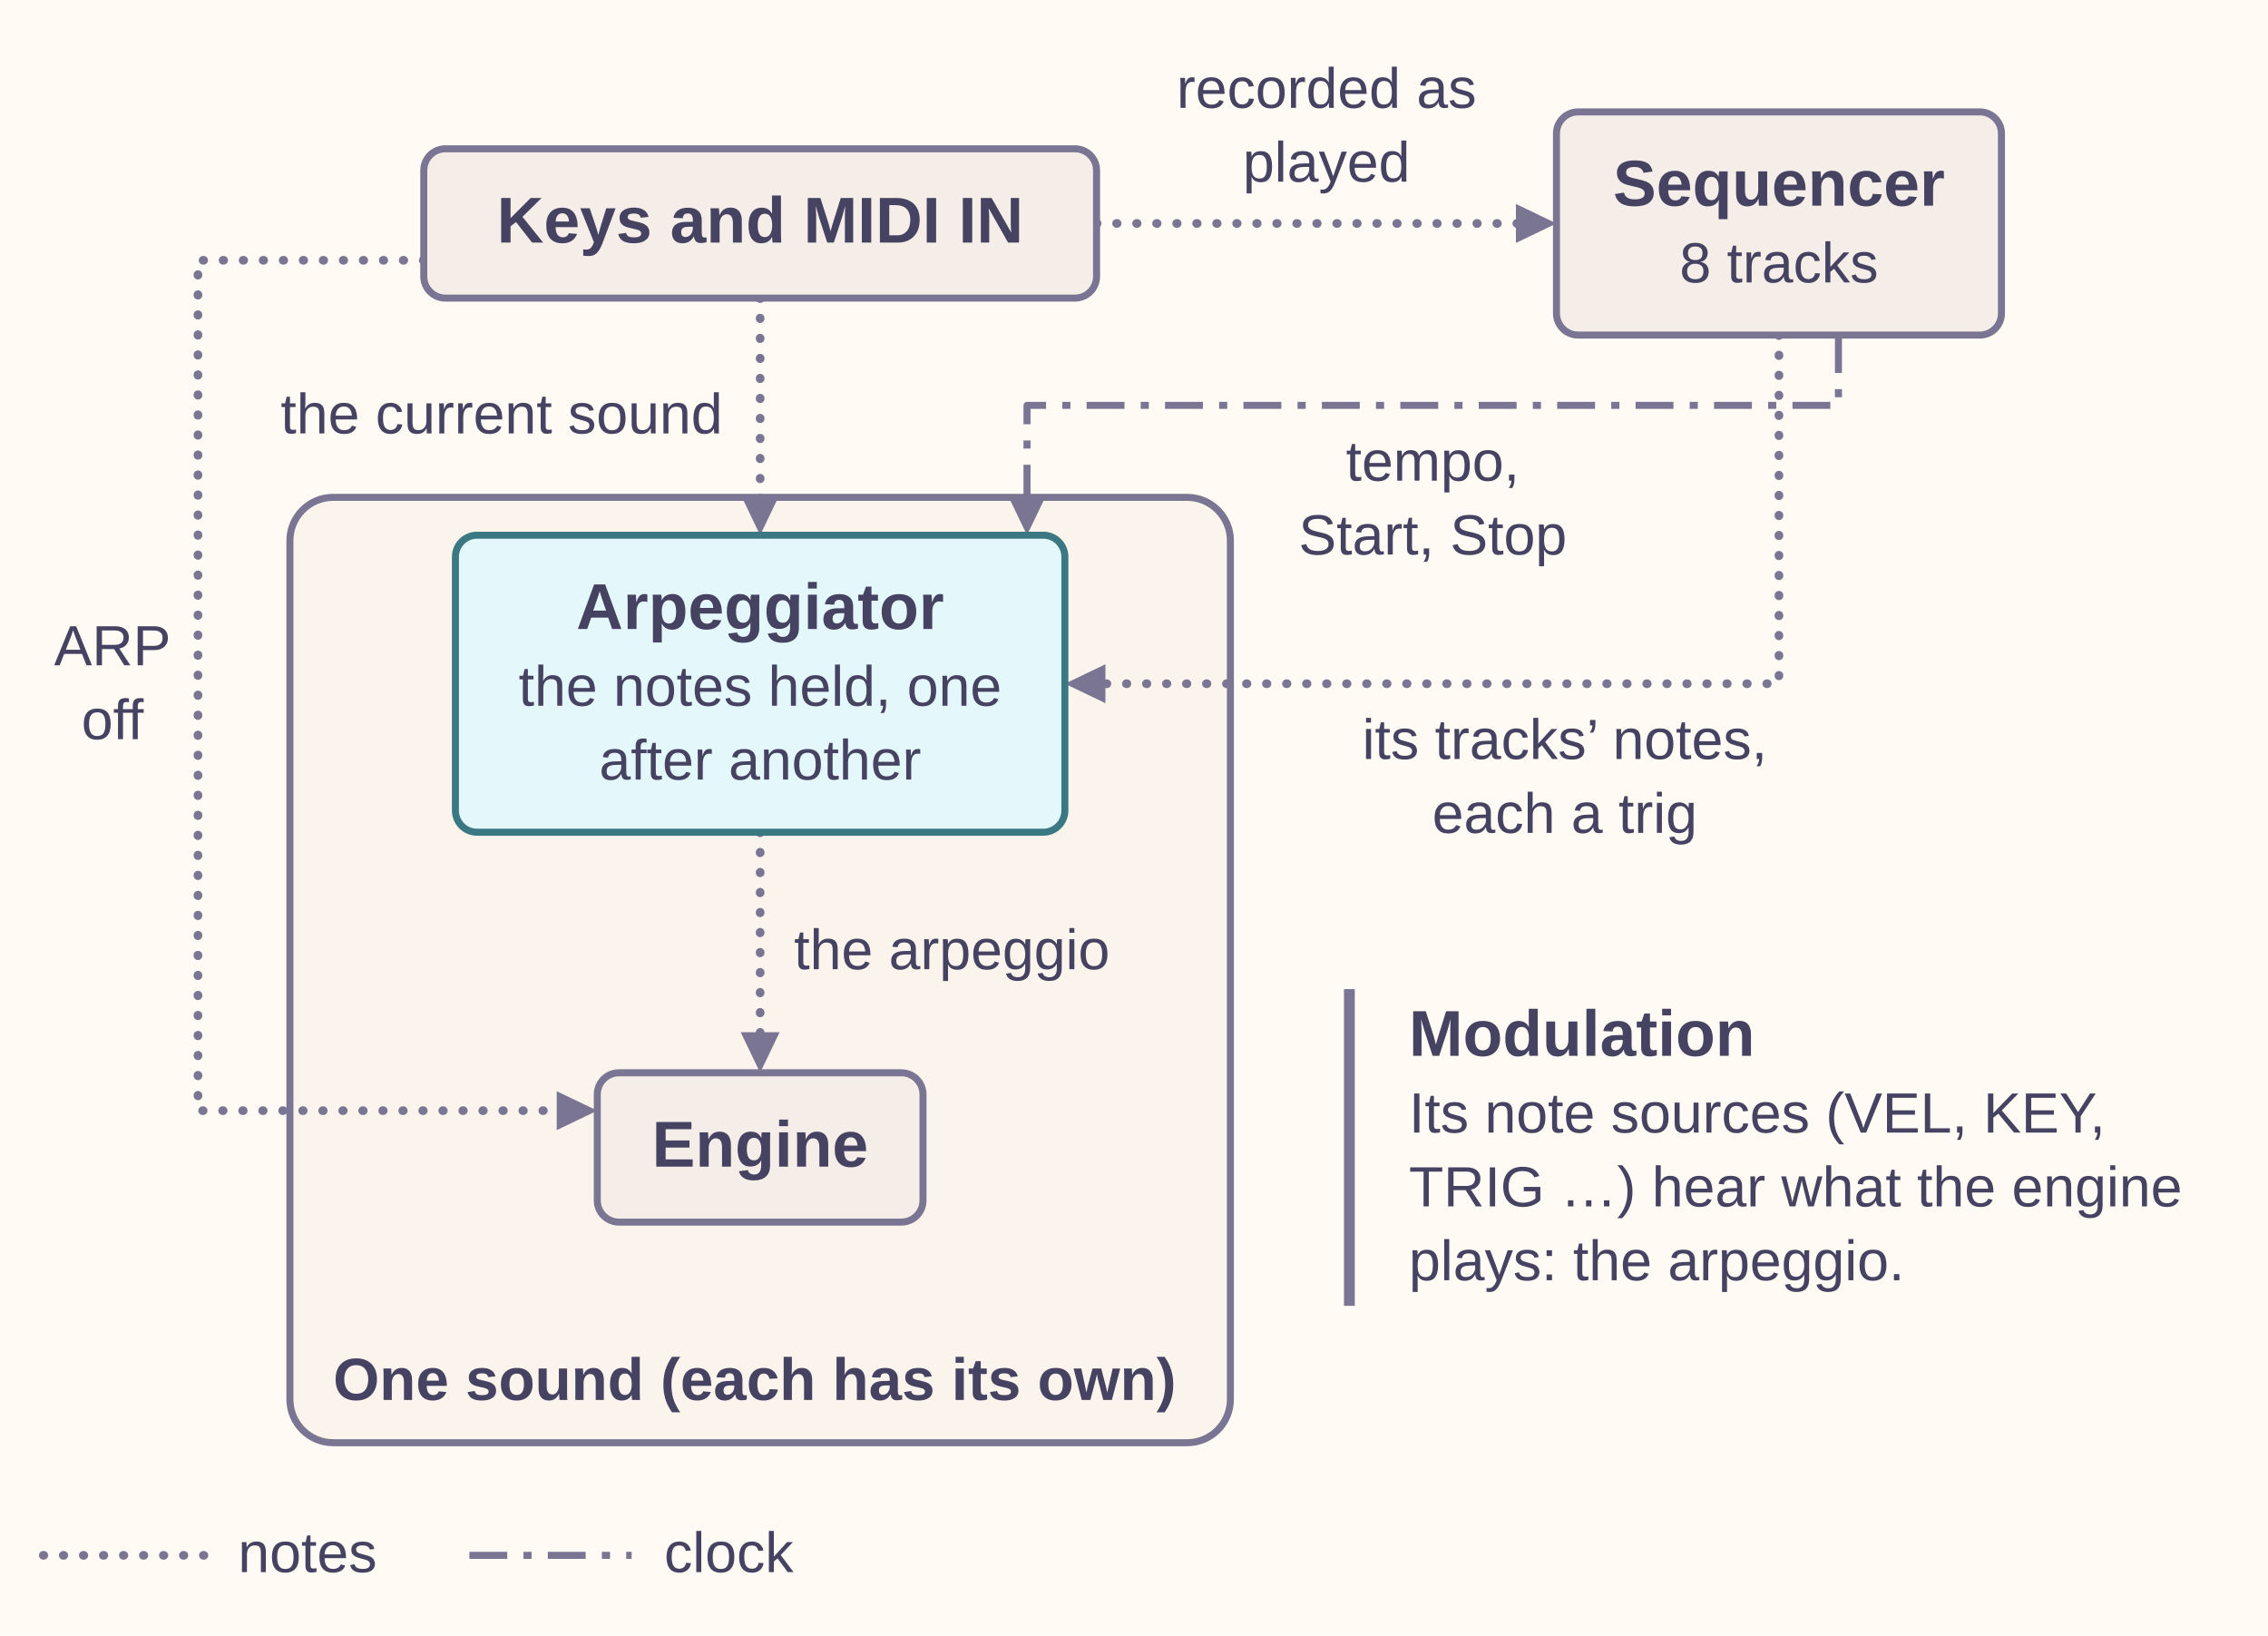
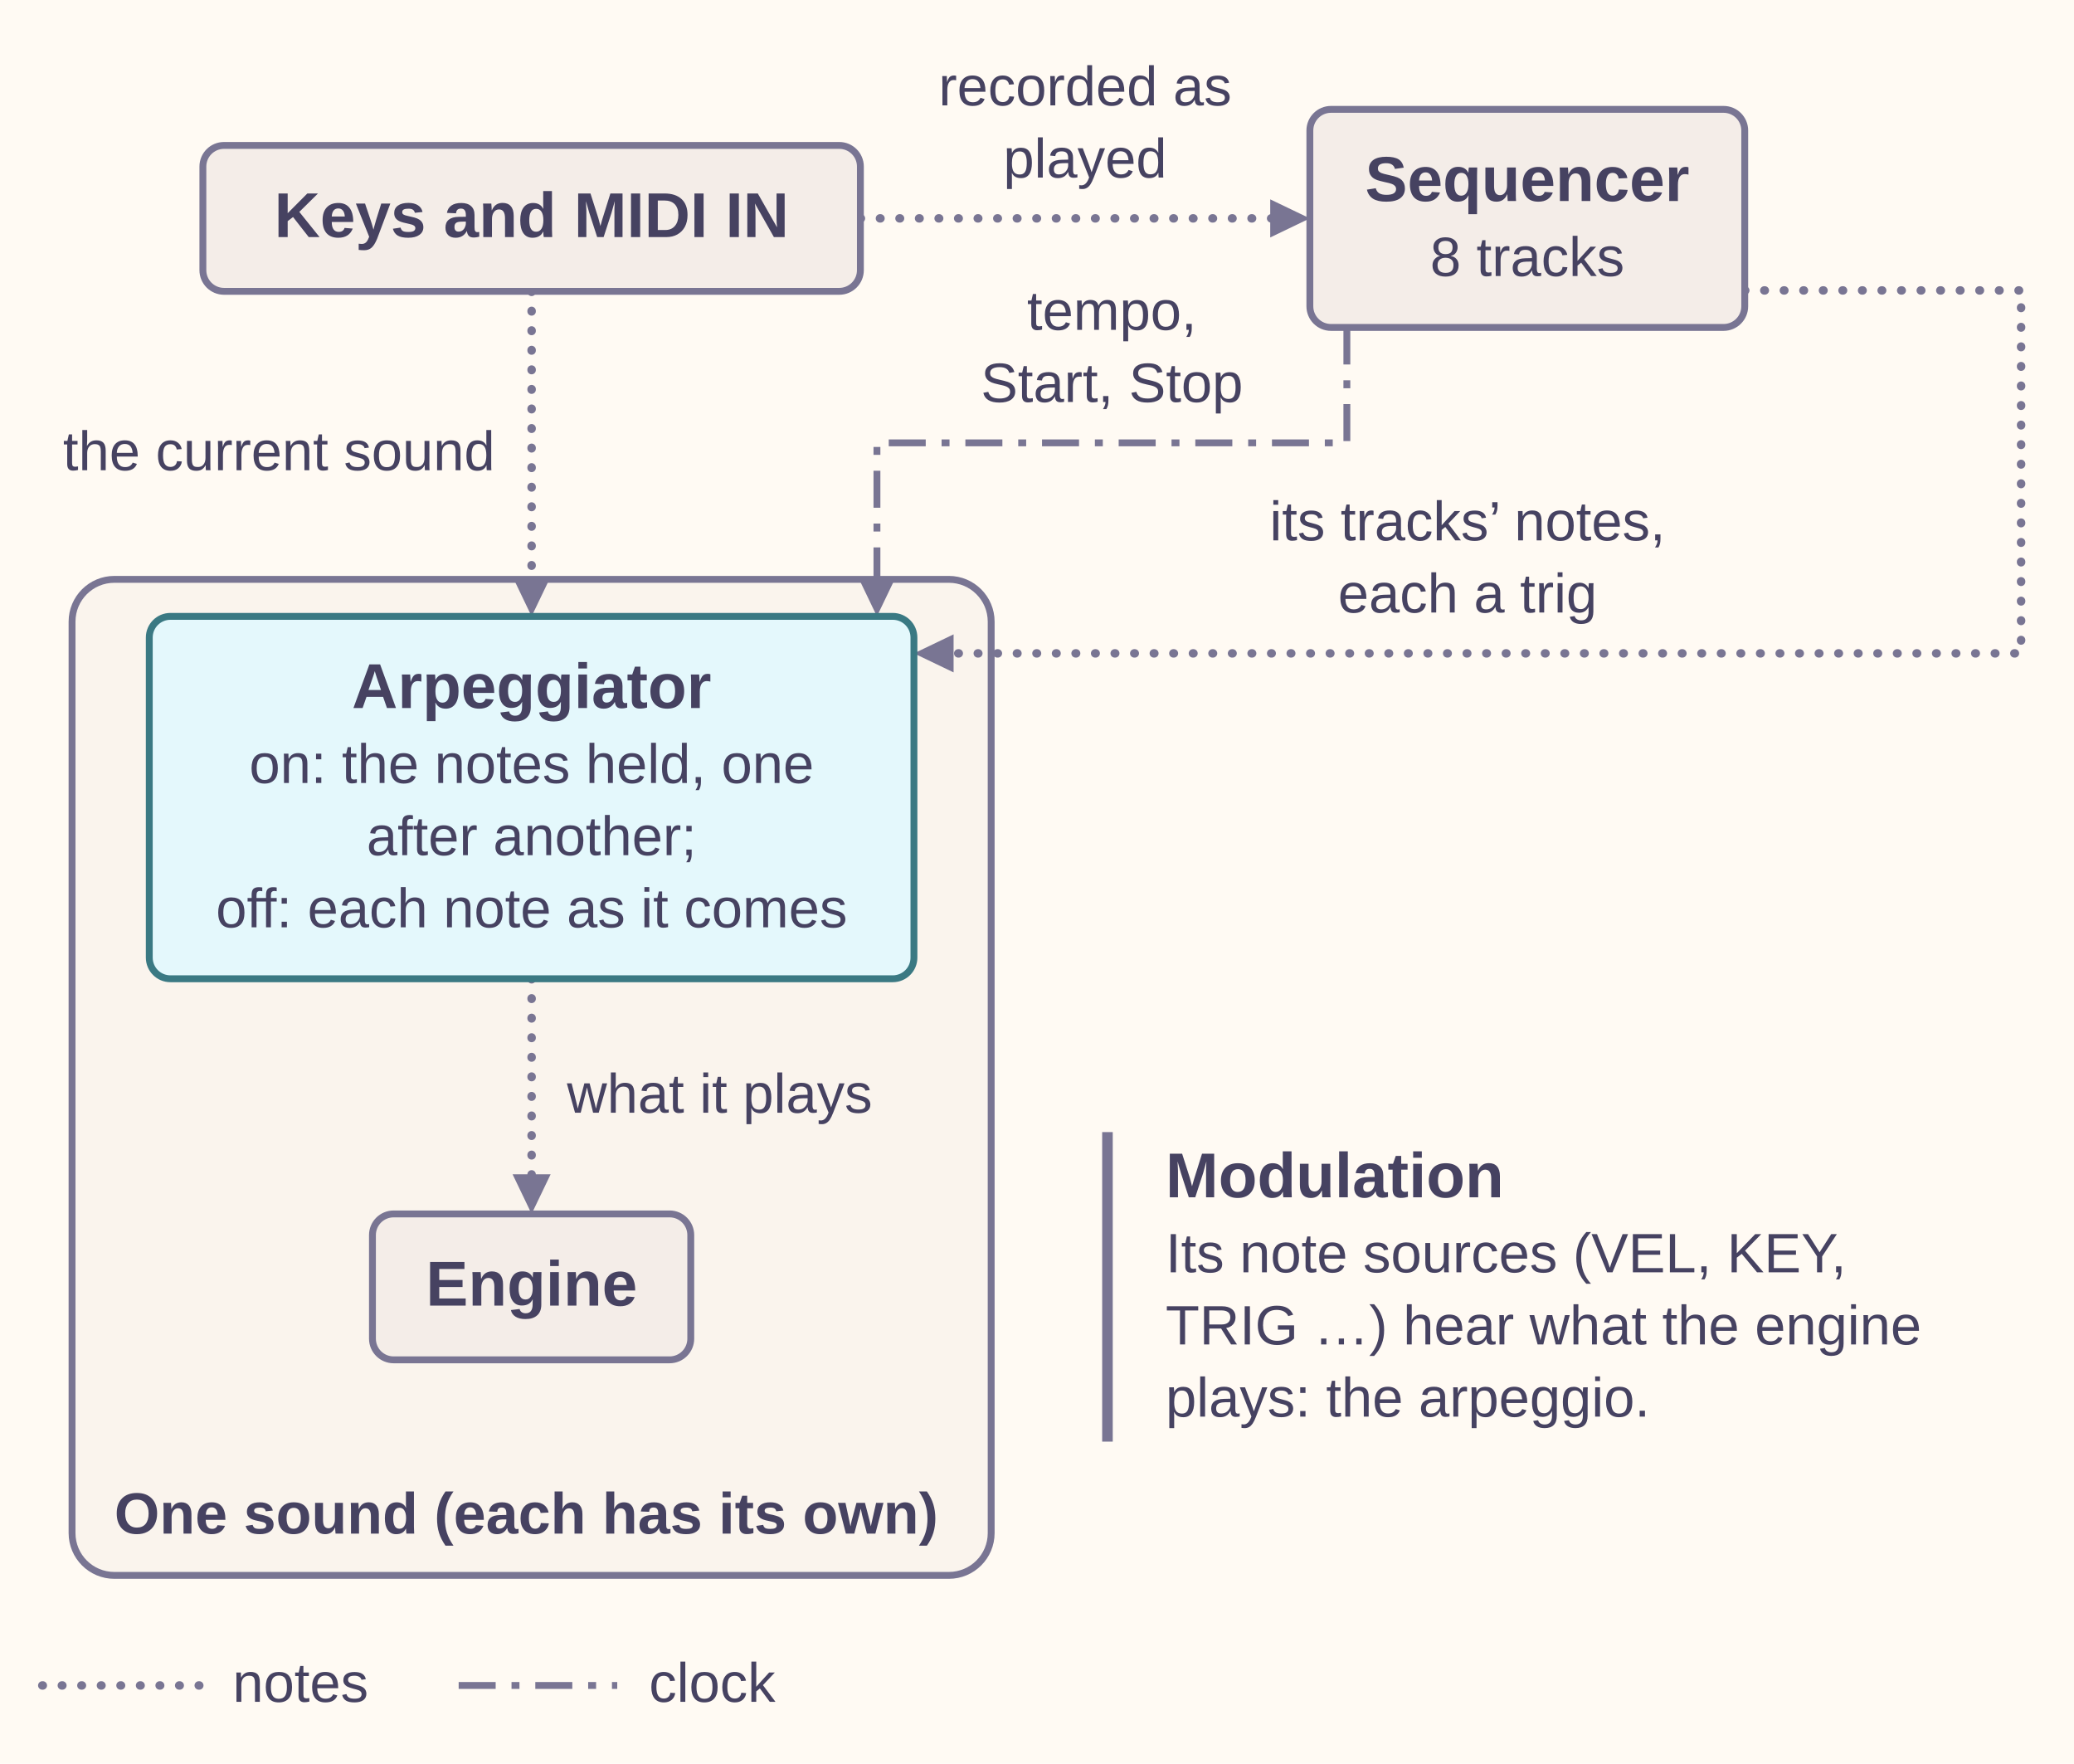
- <svg xmlns="http://www.w3.org/2000/svg" width="628.98" height="453.49" viewBox="-23.6 -20.68 419.32 302.32" role="img">
-   <rect data-kind="bg" x="-23.6" y="-20.68" width="419.32" height="302.32" fill="#fffaf3" />
-   <rect data-kind="group" data-id="sound" x="30" y="71.25" width="173.88" height="174.75" rx="8" fill="#faf4ed" stroke="#797593" stroke-width="1.3" />
-   <text x="38" y="238.1" fill="#464261" font-family="IBM Plex Sans, Helvetica Neue, Arial, sans-serif" font-size="11" font-weight="600" text-anchor="start" data-owner="sound">One sound (each has its own)</text>
-   <path data-kind="edge" data-id="e0" data-from="keys" data-to="seq" d="M179.14 20.62 L257.67 20.62" fill="none" stroke="#797593" stroke-width="1.6" stroke-dasharray="0.1 3.6" stroke-linecap="round" stroke-linejoin="round" />
-   <path data-kind="edge" data-id="e1" data-from="keys" data-to="arp" d="M116.94 34.42 L116.94 71.75" fill="none" stroke="#797593" stroke-width="1.6" stroke-dasharray="0.1 3.6" stroke-linecap="round" stroke-linejoin="round" />
-   <path data-kind="edge" data-id="e2" data-from="seq" data-to="arp" d="M305.3 41.25 L305.3 105.7 L179.78 105.7" fill="none" stroke="#797593" stroke-width="1.6" stroke-dasharray="0.1 3.6" stroke-linecap="round" stroke-linejoin="round" />
-   <path data-kind="edge" data-id="e3" data-from="seq" data-to="arp" d="M316.3 41.25 L316.3 54.25 L166.28 54.25 L166.28 71.75" fill="none" stroke="#797593" stroke-width="1.3" stroke-dasharray="7 3 1.5 3" stroke-linecap="butt" stroke-linejoin="round" />
-   <path data-kind="edge" data-id="e4" data-from="arp" data-to="eng" d="M116.94 133.15 L116.94 171.12" fill="none" stroke="#797593" stroke-width="1.6" stroke-dasharray="0.1 3.6" stroke-linecap="round" stroke-linejoin="round" />
-   <path data-kind="edge" data-id="e5" data-from="keys" data-to="eng" d="M54.75 27.43 L13 27.43 L13 184.62 L80.33 184.62" fill="none" stroke="#797593" stroke-width="1.6" stroke-dasharray="0.1 3.6" stroke-linecap="round" stroke-linejoin="round" />
-   <path data-kind="arrow" data-id="e0" d="M264.17 20.62 L256.67 24.23 L256.67 17.02 Z" fill="#797593" />
-   <path data-kind="arrow" data-id="e1" d="M116.94 78.25 L113.34 70.75 L120.54 70.75 Z" fill="#797593" />
-   <path data-kind="arrow" data-id="e2" d="M173.28 105.7 L180.78 102.1 L180.78 109.3 Z" fill="#797593" />
-   <path data-kind="arrow" data-id="e3" d="M166.28 78.25 L162.68 70.75 L169.88 70.75 Z" fill="#797593" />
-   <path data-kind="arrow" data-id="e4" d="M116.94 177.62 L113.34 170.12 L120.54 170.12 Z" fill="#797593" />
-   <path data-kind="arrow" data-id="e5" d="M86.83 184.62 L79.33 188.22 L79.33 181.03 Z" fill="#797593" />
-   <rect data-kind="node" data-id="keys" x="54.75" y="6.82" width="124.39" height="27.6" rx="4" fill="#f4ede8" stroke="#797593" stroke-width="1.3" />
-   <text x="116.94" y="24.16" fill="#464261" font-family="IBM Plex Sans, Helvetica Neue, Arial, sans-serif" font-size="12" font-weight="600" text-anchor="middle" data-owner="keys">Keys and MIDI IN</text>
-   <rect data-kind="node" data-id="seq" x="264.17" y="0" width="82.27" height="41.25" rx="4" fill="#f4ede8" stroke="#797593" stroke-width="1.3" />
-   <text x="305.3" y="17.34" fill="#464261" font-family="IBM Plex Sans, Helvetica Neue, Arial, sans-serif" font-size="12" font-weight="600" text-anchor="middle" data-owner="seq">Sequencer</text>
-   <text x="305.3" y="31.52" fill="#464261" font-family="IBM Plex Sans, Helvetica Neue, Arial, sans-serif" font-size="10.5" font-weight="400" text-anchor="middle" data-owner="seq">8 tracks</text>
-   <rect data-kind="node" data-id="arp" data-group="sound" x="60.6" y="78.25" width="112.68" height="54.9" rx="4" fill="#e4f8fc" stroke="#3a7983" stroke-width="1.3" />
-   <text x="116.94" y="95.59" fill="#464261" font-family="IBM Plex Sans, Helvetica Neue, Arial, sans-serif" font-size="12" font-weight="600" text-anchor="middle" data-owner="arp">Arpeggiator</text>
-   <text x="116.94" y="109.77" fill="#464261" font-family="IBM Plex Sans, Helvetica Neue, Arial, sans-serif" font-size="10.5" font-weight="400" text-anchor="middle" data-owner="arp">the notes held, one</text>
-   <text x="116.94" y="123.42" fill="#464261" font-family="IBM Plex Sans, Helvetica Neue, Arial, sans-serif" font-size="10.5" font-weight="400" text-anchor="middle" data-owner="arp">after another</text>
-   <rect data-kind="node" data-id="eng" data-group="sound" x="86.83" y="177.62" width="60.22" height="27.6" rx="4" fill="#f4ede8" stroke="#797593" stroke-width="1.3" />
-   <text x="116.94" y="194.97" fill="#464261" font-family="IBM Plex Sans, Helvetica Neue, Arial, sans-serif" font-size="12" font-weight="600" text-anchor="middle" data-owner="eng">Engine</text>
-   <rect data-kind="node" data-id="note" x="224.88" y="161.15" width="160.84" height="60.55" fill="none" stroke="none" />
-   <path data-kind="rule" data-id="note" d="M225.88 162.15 L225.88 220.7" stroke="#797593" stroke-width="2" />
-   <text x="236.88" y="174.49" fill="#464261" font-family="IBM Plex Sans, Helvetica Neue, Arial, sans-serif" font-size="12" font-weight="600" text-anchor="start" data-owner="note">Modulation</text>
-   <text x="236.88" y="188.67" fill="#464261" font-family="IBM Plex Sans, Helvetica Neue, Arial, sans-serif" font-size="10.5" font-weight="400" text-anchor="start" data-owner="note">Its note sources (VEL, KEY,</text>
-   <text x="236.88" y="202.32" fill="#464261" font-family="IBM Plex Sans, Helvetica Neue, Arial, sans-serif" font-size="10.5" font-weight="400" text-anchor="start" data-owner="note">TRIG …) hear what the engine</text>
-   <text x="236.88" y="215.97" fill="#464261" font-family="IBM Plex Sans, Helvetica Neue, Arial, sans-serif" font-size="10.5" font-weight="400" text-anchor="start" data-owner="note">plays: the arpeggio.</text>
-   <text x="221.65" y="-0.75" fill="#464261" font-family="IBM Plex Sans, Helvetica Neue, Arial, sans-serif" font-size="10.5" font-weight="400" text-anchor="middle" data-owner="e0">recorded as</text>
-   <text x="221.65" y="12.9" fill="#464261" font-family="IBM Plex Sans, Helvetica Neue, Arial, sans-serif" font-size="10.5" font-weight="400" text-anchor="middle" data-owner="e0">played</text>
-   <text x="69.15" y="59.43" fill="#464261" font-family="IBM Plex Sans, Helvetica Neue, Arial, sans-serif" font-size="10.5" font-weight="400" text-anchor="middle" data-owner="e1">the current sound</text>
-   <text x="265.7" y="119.62" fill="#464261" font-family="IBM Plex Sans, Helvetica Neue, Arial, sans-serif" font-size="10.5" font-weight="400" text-anchor="middle" data-owner="e2">its tracks’ notes,</text>
-   <text x="265.7" y="133.27" fill="#464261" font-family="IBM Plex Sans, Helvetica Neue, Arial, sans-serif" font-size="10.5" font-weight="400" text-anchor="middle" data-owner="e2">each a trig</text>
-   <text x="241.29" y="68.17" fill="#464261" font-family="IBM Plex Sans, Helvetica Neue, Arial, sans-serif" font-size="10.5" font-weight="400" text-anchor="middle" data-owner="e3">tempo,</text>
-   <text x="241.29" y="81.82" fill="#464261" font-family="IBM Plex Sans, Helvetica Neue, Arial, sans-serif" font-size="10.5" font-weight="400" text-anchor="middle" data-owner="e3">Start, Stop</text>
-   <text x="152.39" y="158.48" fill="#464261" font-family="IBM Plex Sans, Helvetica Neue, Arial, sans-serif" font-size="10.5" font-weight="400" text-anchor="middle" data-owner="e4">the arpeggio</text>
-   <text x="-2.8" y="102.3" fill="#464261" font-family="IBM Plex Sans, Helvetica Neue, Arial, sans-serif" font-size="10.5" font-weight="400" text-anchor="middle" data-owner="e5">ARP</text>
-   <text x="-2.8" y="115.95" fill="#464261" font-family="IBM Plex Sans, Helvetica Neue, Arial, sans-serif" font-size="10.5" font-weight="400" text-anchor="middle" data-owner="e5">off</text>
-   <path data-kind="legend" d="M-15.6 266.82 L14.4 266.82" stroke="#797593" stroke-width="1.6" stroke-dasharray="0.1 3.6" stroke-linecap="round" fill="none" />
-   <text x="20.4" y="269.92" fill="#464261" font-family="IBM Plex Sans, Helvetica Neue, Arial, sans-serif" font-size="10.5" font-weight="400" text-anchor="start" data-owner="legend">notes</text>
-   <path data-kind="legend" d="M63.18 266.82 L93.18 266.82" stroke="#797593" stroke-width="1.3" stroke-dasharray="7 3 1.5 3" stroke-linecap="butt" fill="none" />
-   <text x="99.18" y="269.92" fill="#464261" font-family="IBM Plex Sans, Helvetica Neue, Arial, sans-serif" font-size="10.5" font-weight="400" text-anchor="start" data-owner="legend">clock</text>
+ <svg xmlns="http://www.w3.org/2000/svg" width="588.53" height="500.44" viewBox="-9.63 -20.68 392.36 333.62" role="img">
+   <rect data-kind="bg" x="-9.63" y="-20.68" width="392.36" height="333.62" fill="#fffaf3" />
+   <rect data-kind="group" data-id="sound" x="4" y="88.9" width="173.88" height="188.4" rx="8" fill="#faf4ed" stroke="#797593" stroke-width="1.3" />
+   <text x="12" y="269.4" fill="#464261" font-family="IBM Plex Sans, Helvetica Neue, Arial, sans-serif" font-size="11" font-weight="600" text-anchor="start" data-owner="sound">One sound (each has its own)</text>
+   <path data-kind="edge" data-id="e0" data-from="keys" data-to="seq" d="M153.14 20.62 L231.67 20.62" fill="none" stroke="#797593" stroke-width="1.6" stroke-dasharray="0.1 3.6" stroke-linecap="round" stroke-linejoin="round" />
+   <path data-kind="edge" data-id="e1" data-from="keys" data-to="arp" d="M90.94 34.42 L90.94 89.4" fill="none" stroke="#797593" stroke-width="1.6" stroke-dasharray="0.1 3.6" stroke-linecap="round" stroke-linejoin="round" />
+   <path data-kind="edge" data-id="e2" data-from="seq" data-to="arp" d="M320.44 34.25 L372.72 34.25 L372.72 102.9 L169.77 102.9" fill="none" stroke="#797593" stroke-width="1.6" stroke-dasharray="0.1 3.6" stroke-linecap="round" stroke-linejoin="round" />
+   <path data-kind="edge" data-id="e3" data-from="seq" data-to="arp" d="M245.17 41.25 L245.17 63.08 L156.27 63.08 L156.27 89.4" fill="none" stroke="#797593" stroke-width="1.3" stroke-dasharray="7 3 1.5 3" stroke-linecap="butt" stroke-linejoin="round" />
+   <path data-kind="edge" data-id="e4" data-from="arp" data-to="eng" d="M90.94 164.45 L90.94 202.43" fill="none" stroke="#797593" stroke-width="1.6" stroke-dasharray="0.1 3.6" stroke-linecap="round" stroke-linejoin="round" />
+   <path data-kind="arrow" data-id="e0" d="M238.17 20.62 L230.67 24.23 L230.67 17.02 Z" fill="#797593" />
+   <path data-kind="arrow" data-id="e1" d="M90.94 95.9 L87.34 88.4 L94.54 88.4 Z" fill="#797593" />
+   <path data-kind="arrow" data-id="e2" d="M163.27 102.9 L170.77 99.3 L170.77 106.5 Z" fill="#797593" />
+   <path data-kind="arrow" data-id="e3" d="M156.27 95.9 L152.67 88.4 L159.87 88.4 Z" fill="#797593" />
+   <path data-kind="arrow" data-id="e4" d="M90.94 208.93 L87.34 201.43 L94.54 201.43 Z" fill="#797593" />
+   <rect data-kind="node" data-id="keys" x="28.75" y="6.82" width="124.39" height="27.6" rx="4" fill="#f4ede8" stroke="#797593" stroke-width="1.3" />
+   <text x="90.94" y="24.16" fill="#464261" font-family="IBM Plex Sans, Helvetica Neue, Arial, sans-serif" font-size="12" font-weight="600" text-anchor="middle" data-owner="keys">Keys and MIDI IN</text>
+   <rect data-kind="node" data-id="seq" x="238.17" y="0" width="82.27" height="41.25" rx="4" fill="#f4ede8" stroke="#797593" stroke-width="1.3" />
+   <text x="279.3" y="17.34" fill="#464261" font-family="IBM Plex Sans, Helvetica Neue, Arial, sans-serif" font-size="12" font-weight="600" text-anchor="middle" data-owner="seq">Sequencer</text>
+   <text x="279.3" y="31.52" fill="#464261" font-family="IBM Plex Sans, Helvetica Neue, Arial, sans-serif" font-size="10.5" font-weight="400" text-anchor="middle" data-owner="seq">8 tracks</text>
+   <rect data-kind="node" data-id="arp" data-group="sound" x="18.61" y="95.9" width="144.66" height="68.55" rx="4" fill="#e4f8fc" stroke="#3a7983" stroke-width="1.3" />
+   <text x="90.94" y="113.24" fill="#464261" font-family="IBM Plex Sans, Helvetica Neue, Arial, sans-serif" font-size="12" font-weight="600" text-anchor="middle" data-owner="arp">Arpeggiator</text>
+   <text x="90.94" y="127.42" fill="#464261" font-family="IBM Plex Sans, Helvetica Neue, Arial, sans-serif" font-size="10.5" font-weight="400" text-anchor="middle" data-owner="arp">on: the notes held, one</text>
+   <text x="90.94" y="141.07" fill="#464261" font-family="IBM Plex Sans, Helvetica Neue, Arial, sans-serif" font-size="10.5" font-weight="400" text-anchor="middle" data-owner="arp">after another;</text>
+   <text x="90.94" y="154.72" fill="#464261" font-family="IBM Plex Sans, Helvetica Neue, Arial, sans-serif" font-size="10.5" font-weight="400" text-anchor="middle" data-owner="arp">off: each note as it comes</text>
+   <rect data-kind="node" data-id="eng" data-group="sound" x="60.83" y="208.93" width="60.22" height="27.6" rx="4" fill="#f4ede8" stroke="#797593" stroke-width="1.3" />
+   <text x="90.94" y="226.27" fill="#464261" font-family="IBM Plex Sans, Helvetica Neue, Arial, sans-serif" font-size="12" font-weight="600" text-anchor="middle" data-owner="eng">Engine</text>
+   <rect data-kind="node" data-id="note" x="198.88" y="192.45" width="160.84" height="60.55" fill="none" stroke="none" />
+   <path data-kind="rule" data-id="note" d="M199.88 193.45 L199.88 252" stroke="#797593" stroke-width="2" />
+   <text x="210.88" y="205.79" fill="#464261" font-family="IBM Plex Sans, Helvetica Neue, Arial, sans-serif" font-size="12" font-weight="600" text-anchor="start" data-owner="note">Modulation</text>
+   <text x="210.88" y="219.97" fill="#464261" font-family="IBM Plex Sans, Helvetica Neue, Arial, sans-serif" font-size="10.5" font-weight="400" text-anchor="start" data-owner="note">Its note sources (VEL, KEY,</text>
+   <text x="210.88" y="233.62" fill="#464261" font-family="IBM Plex Sans, Helvetica Neue, Arial, sans-serif" font-size="10.5" font-weight="400" text-anchor="start" data-owner="note">TRIG …) hear what the engine</text>
+   <text x="210.88" y="247.27" fill="#464261" font-family="IBM Plex Sans, Helvetica Neue, Arial, sans-serif" font-size="10.5" font-weight="400" text-anchor="start" data-owner="note">plays: the arpeggio.</text>
+   <text x="195.65" y="-0.75" fill="#464261" font-family="IBM Plex Sans, Helvetica Neue, Arial, sans-serif" font-size="10.5" font-weight="400" text-anchor="middle" data-owner="e0">recorded as</text>
+   <text x="195.65" y="12.9" fill="#464261" font-family="IBM Plex Sans, Helvetica Neue, Arial, sans-serif" font-size="10.5" font-weight="400" text-anchor="middle" data-owner="e0">played</text>
+   <text x="43.15" y="68.26" fill="#464261" font-family="IBM Plex Sans, Helvetica Neue, Arial, sans-serif" font-size="10.5" font-weight="400" text-anchor="middle" data-owner="e1">the current sound</text>
+   <text x="268" y="81.52" fill="#464261" font-family="IBM Plex Sans, Helvetica Neue, Arial, sans-serif" font-size="10.5" font-weight="400" text-anchor="middle" data-owner="e2">its tracks’ notes,</text>
+   <text x="268" y="95.17" fill="#464261" font-family="IBM Plex Sans, Helvetica Neue, Arial, sans-serif" font-size="10.5" font-weight="400" text-anchor="middle" data-owner="e2">each a trig</text>
+   <text x="200.72" y="41.7" fill="#464261" font-family="IBM Plex Sans, Helvetica Neue, Arial, sans-serif" font-size="10.5" font-weight="400" text-anchor="middle" data-owner="e3">tempo,</text>
+   <text x="200.72" y="55.35" fill="#464261" font-family="IBM Plex Sans, Helvetica Neue, Arial, sans-serif" font-size="10.5" font-weight="400" text-anchor="middle" data-owner="e3">Start, Stop</text>
+   <text x="126.51" y="189.78" fill="#464261" font-family="IBM Plex Sans, Helvetica Neue, Arial, sans-serif" font-size="10.5" font-weight="400" text-anchor="middle" data-owner="e4">what it plays</text>
+   <path data-kind="legend" d="M-1.63 298.12 L28.37 298.12" stroke="#797593" stroke-width="1.6" stroke-dasharray="0.1 3.6" stroke-linecap="round" fill="none" />
+   <text x="34.37" y="301.22" fill="#464261" font-family="IBM Plex Sans, Helvetica Neue, Arial, sans-serif" font-size="10.5" font-weight="400" text-anchor="start" data-owner="legend">notes</text>
+   <path data-kind="legend" d="M77.14 298.12 L107.14 298.12" stroke="#797593" stroke-width="1.3" stroke-dasharray="7 3 1.5 3" stroke-linecap="butt" fill="none" />
+   <text x="113.14" y="301.22" fill="#464261" font-family="IBM Plex Sans, Helvetica Neue, Arial, sans-serif" font-size="10.5" font-weight="400" text-anchor="start" data-owner="legend">clock</text>
</svg>
